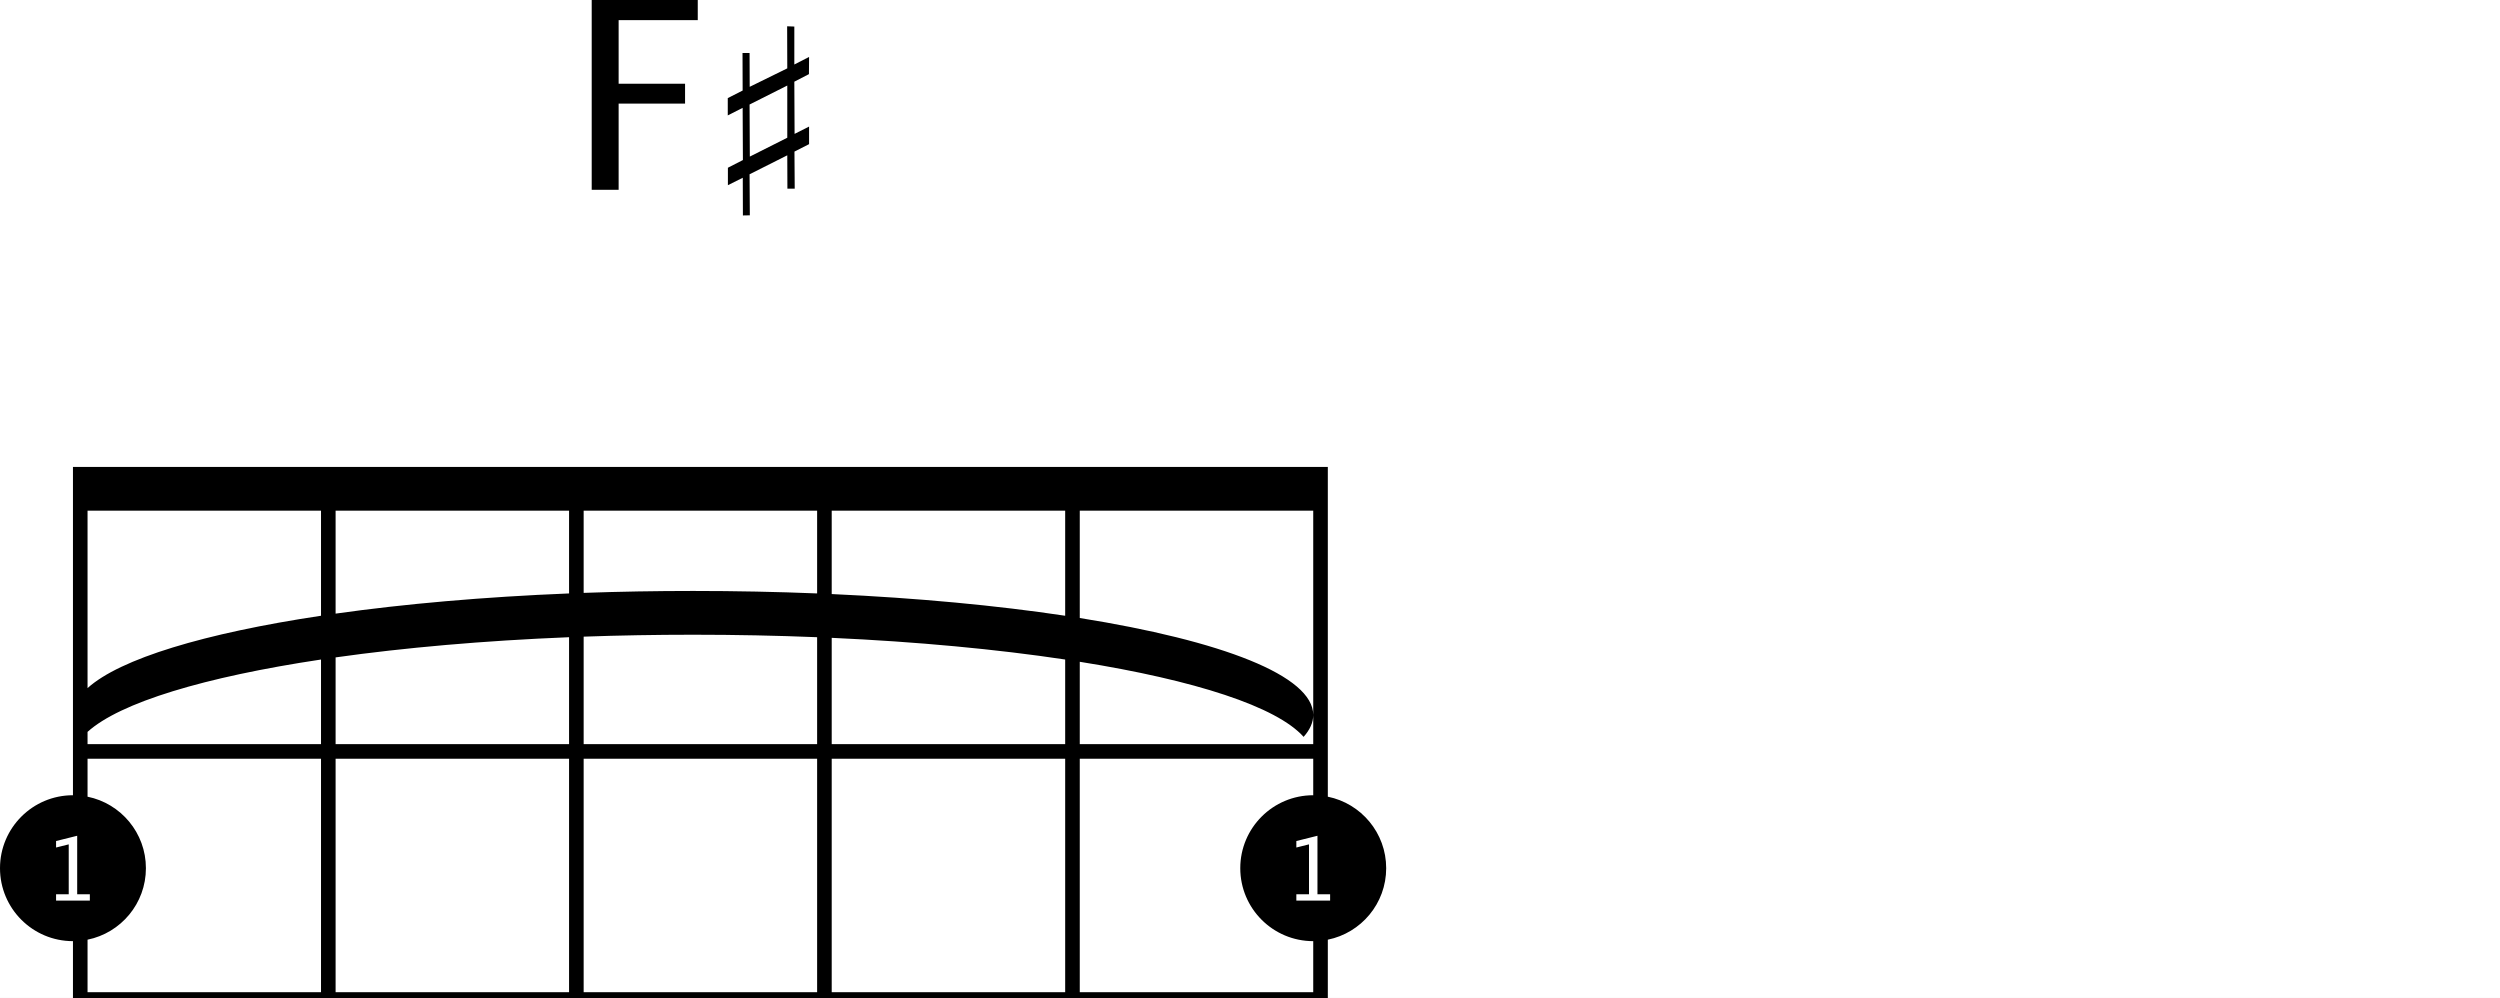
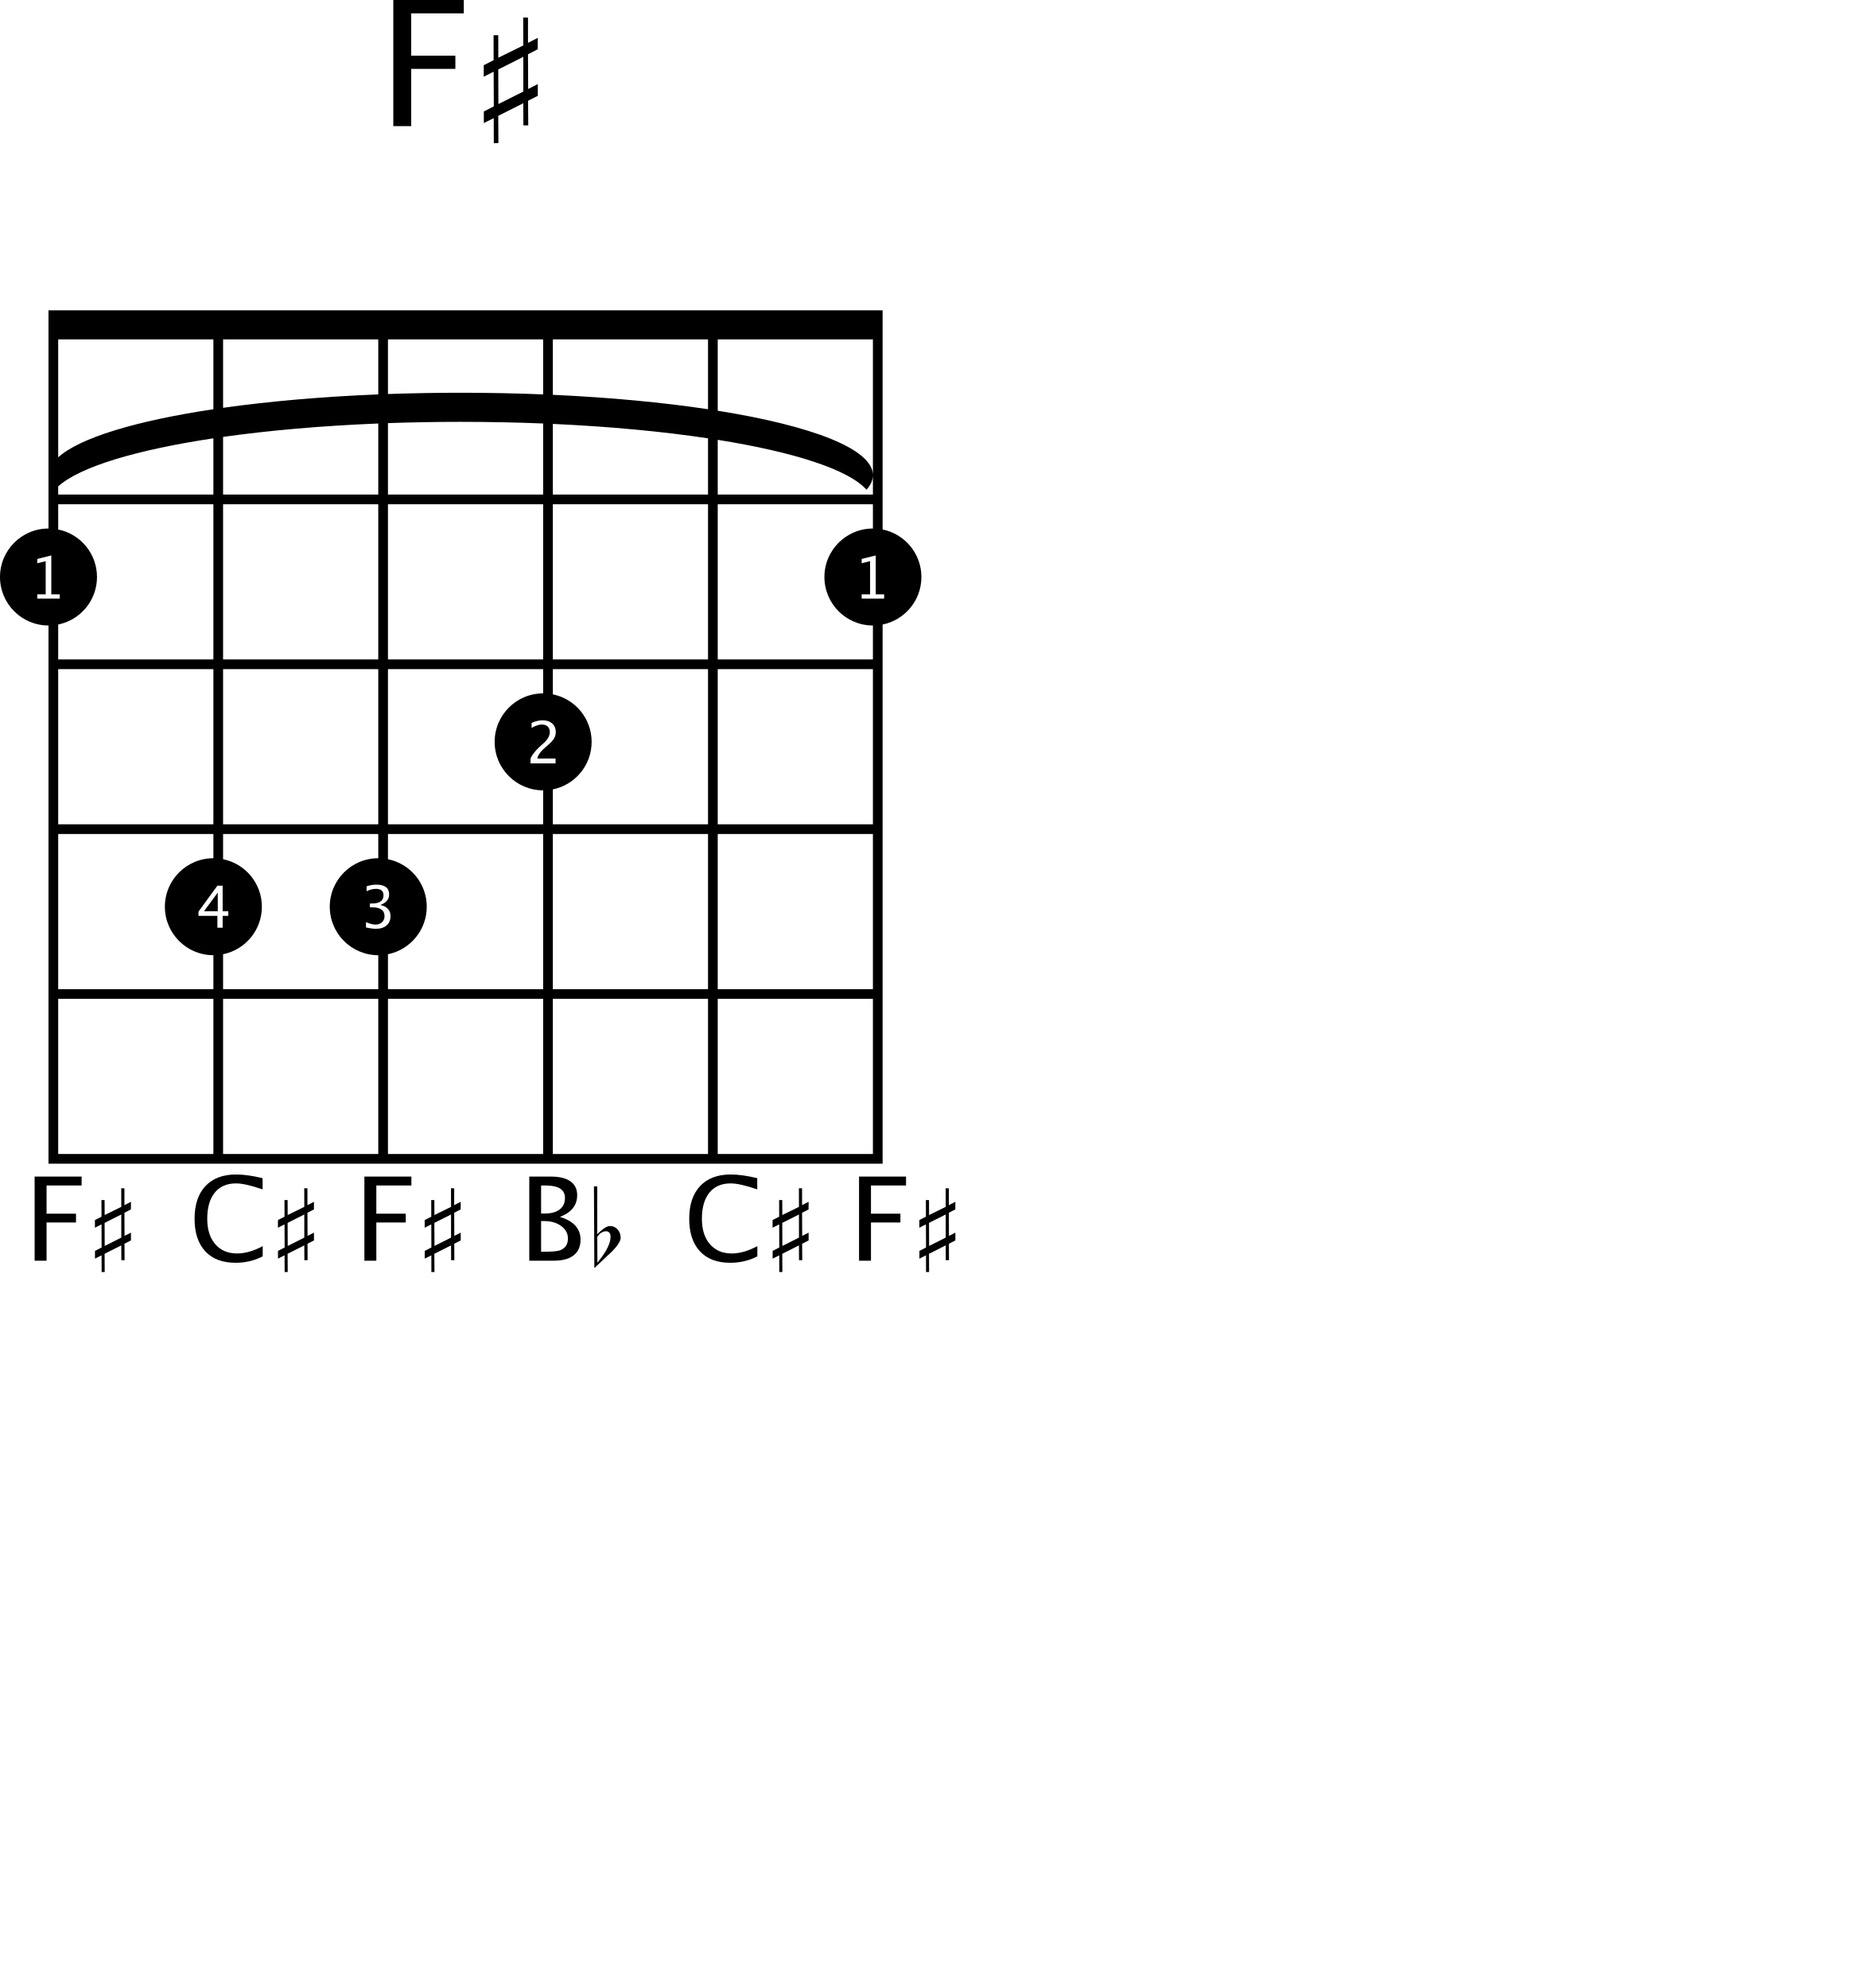
- <svg xmlns="http://www.w3.org/2000/svg" style="fill-opacity:1; color-rendering:auto; color-interpolation:auto; text-rendering:auto; stroke:black; stroke-linecap:square; stroke-miterlimit:10; shape-rendering:auto; stroke-opacity:1; fill:black; stroke-dasharray:none; font-weight:normal; stroke-width:1; font-family:'Dialog'; font-style:normal; stroke-linejoin:miter; font-size:12px; stroke-dashoffset:0; image-rendering:auto;" width="514" height="205">
+ <svg xmlns="http://www.w3.org/2000/svg" style="fill-opacity:1; color-rendering:auto; color-interpolation:auto; text-rendering:auto; stroke:black; stroke-linecap:square; stroke-miterlimit:10; shape-rendering:auto; stroke-opacity:1; fill:black; stroke-dasharray:none; font-weight:normal; stroke-width:1; font-family:'Dialog'; font-style:normal; stroke-linejoin:miter; font-size:12px; stroke-dashoffset:0; image-rendering:auto;" width="578" height="615">
  <defs id="genericDefs" />
  <g>
    <g style="fill:white; stroke:white;">
-       <rect x="0" width="514.453" height="205.143" y="0" style="stroke:none;" />
+       <rect x="0" width="578.76" height="615.428" y="0" style="stroke:none;" />
      <path d="M161.864 17.587 L161.864 28.318 L154.165 32.194 L154.112 21.489 L161.864 17.587 ZM121.654 0 L121.654 39.023 L127.191 39.023 L127.191 21.305 L140.849 21.305 L140.849 17.218 L127.191 17.218 L127.191 4.14 L143.459 4.14 L143.459 0 ZM161.837 5.405 L161.864 14.054 L154.138 17.851 L154.112 10.89 L152.662 10.89 L152.688 18.615 L149.629 20.171 L149.629 23.73 L152.688 22.175 L152.741 32.906 L149.656 34.488 L149.656 38.074 L152.714 36.545 L152.741 44.297 L154.165 44.27 L154.112 35.833 L161.864 31.931 L161.89 38.786 L163.393 38.786 L163.34 31.166 L166.346 29.637 L166.346 26.024 L163.367 27.527 L163.314 16.796 L166.32 15.24 L166.346 11.707 L163.314 13.263 L163.314 5.458 L161.837 5.405 ZM120 121.896 L120 121.896 L120 121.896 C120 121.896 120 121.896 120 121.896 ZM168 105 L168 122.01 L168 122.01 C159.761 121.676 151.233 121.5 142.5 121.5 C134.823 121.5 127.304 121.636 120 121.896 L120 121.896 L120 105 ZM168 122.01 C168 122.01 168 122.01 168 122.01 L168 122.01 L168 122.01 ZM117 105 L117 122.01 L117 122.01 C99.415 122.724 83.145 124.162 69 126.161 L69 126.161 L69 105 ZM69 126.161 L69 126.161 L69 126.161 L69 126.161 C69 126.161 69 126.161 69 126.161 C69 126.161 69 126.161 69 126.161 ZM219 105 L219 126.598 L219 126.598 C204.964 124.49 188.682 122.947 171 122.139 L171 122.139 L171 105 ZM66 105 L66 126.598 L66 126.598 C42.073 130.193 24.675 135.431 18 141.476 L18 141.476 L18 105 ZM18 141.476 L18 141.476 L18 141.476 L18 141.476 C18 141.476 18 141.476 18 141.476 C18 141.476 18 141.476 18 141.476 ZM66 135.598 L66 153 L18 153 L18 150.476 L18 150.476 C24.675 144.431 42.073 139.193 66 135.598 ZM117 131.01 L117 153 L69 153 L69 135.161 L69 135.161 C83.145 133.162 99.415 131.724 117 131.01 ZM142.5 130.5 C151.233 130.5 159.761 130.676 168 131.01 L168 131.01 L168 153 L120 153 L120 130.896 L120 130.896 C127.304 130.636 134.823 130.5 142.5 130.5 ZM171 131.139 C188.682 131.947 204.964 133.49 219 135.598 L219 135.598 L219 153 L171 153 L171 131.139 ZM270 105 L270 153 L222 153 L222 136.063 L222 136.063 C245.69 139.846 262.487 145.283 268.021 151.5 L268.021 151.5 C269.321 150.039 270 148.536 270 147 C270 138.93 251.256 131.735 222 127.063 L222 127.063 L222 105 ZM15.87 171.833 L15.87 183.866 L18.472 183.866 L18.472 185.167 L11.528 185.167 L11.528 183.866 L14.13 183.866 L14.13 173.6 L11.528 174.25 L11.528 172.915 L15.87 171.833 ZM270.87 171.833 L270.87 183.866 L273.472 183.866 L273.472 185.167 L266.528 185.167 L266.528 183.866 L269.13 183.866 L269.13 173.6 L266.528 174.25 L266.528 172.915 L270.87 171.833 ZM66 156 L66 204 L18 204 L18 193.2 L18 193.2 C24.847 191.81 30 185.757 30 178.5 C30 171.243 24.847 165.19 18 163.8 L18 163.8 L18 156 ZM117 156 L117 204 L69 204 L69 156 ZM168 156 L168 204 L120 204 L120 156 ZM219 156 L219 204 L171 204 L171 156 ZM270 156 L270 163.5 C261.716 163.5 255 170.216 255 178.5 C255 186.784 261.716 193.5 270 193.5 L270 204 L222 204 L222 156 ZM167.859 222.833 Q169.688 222.833 170.795 223.818 Q171.902 224.802 171.902 226.428 Q171.902 227.597 171.344 228.502 Q170.786 229.408 169.266 230.7 L168.598 231.271 Q166.515 233.038 166.19 234.646 L171.841 234.646 L171.841 236.167 L164.098 236.167 L164.098 234.646 Q164.853 232.879 167.156 230.796 L168.149 229.909 Q170.065 228.177 170.065 226.472 Q170.065 225.382 169.411 224.758 Q168.756 224.134 167.613 224.134 Q166.26 224.134 164.423 225.18 L164.423 223.651 Q166.154 222.833 167.859 222.833 ZM66 207 L66 255 L18 255 L18 207 ZM117 207 L117 255 L69 255 L69 207 ZM168 207 L168 214.5 C159.716 214.5 153 221.216 153 229.5 C153 237.784 159.716 244.5 168 244.5 L168 255 L120 255 L120 207 ZM219 207 L219 255 L171 255 L171 244.2 L171 244.2 C177.847 242.81 183 236.757 183 229.5 C183 222.243 177.847 216.19 171 214.8 L171 214.8 L171 207 ZM270 207 L270 255 L222 255 L222 207 ZM67.358 276.123 L63.086 281.906 L67.358 281.906 L67.358 276.123 ZM68.87 273.996 L68.87 281.906 L70.61 281.906 L70.61 283.321 L68.87 283.321 L68.87 287.004 L67.244 287.004 L67.244 283.321 L61.39 283.321 L61.39 282.012 L67.244 273.996 ZM116.372 273.671 Q120.362 273.671 120.362 276.685 Q120.362 278.979 117.646 279.955 Q120.793 280.685 120.793 283.4 Q120.793 285.237 119.58 286.283 Q118.367 287.329 116.249 287.329 Q115.044 287.329 113.207 286.907 L113.207 285.29 Q115.071 286.028 116.143 286.028 Q117.382 286.028 118.16 285.303 Q118.938 284.578 118.938 283.427 Q118.938 280.685 115.097 280.685 L114.412 280.685 L114.412 279.516 L115.018 279.507 Q118.622 279.507 118.622 276.967 Q118.622 274.972 116.249 274.972 Q114.948 274.972 113.383 275.701 L113.383 274.19 Q114.921 273.671 116.372 273.671 ZM66 258 L66 265.5 C57.716 265.5 51 272.216 51 280.5 C51 288.784 57.716 295.5 66 295.5 L66 306 L18 306 L18 258 ZM117 258 L117 265.5 C108.716 265.5 102 272.216 102 280.5 C102 288.784 108.716 295.5 117 295.5 L117 306 L69 306 L69 295.2 L69 295.2 C75.847 293.81 81 287.757 81 280.5 C81 273.243 75.847 267.19 69 265.8 L69 265.8 L69 258 ZM168 258 L168 306 L120 306 L120 295.2 L120 295.2 C126.847 293.81 132 287.757 132 280.5 C132 273.243 126.847 267.19 120 265.8 L120 265.8 L120 258 ZM219 258 L219 306 L171 306 L171 258 ZM270 258 L270 306 L222 306 L222 258 ZM66 309 L66 357 L18 357 L18 309 ZM117 309 L117 357 L69 357 L69 309 ZM168 309 L168 357 L120 357 L120 309 ZM219 309 L219 357 L171 357 L171 309 ZM270 309 L270 357 L222 357 L222 309 ZM15 96 L15 102 L15 163.5 C6.716 163.5 0 170.216 0 178.5 C0 186.784 6.716 193.5 15 193.5 L15 360 L273 360 L273 193.2 L273 193.2 C279.847 191.81 285 185.757 285 178.5 C285 171.243 279.847 165.19 273 163.8 L273 163.8 L273 102 L273 96 ZM168.809 366.744 Q174.75 366.744 174.75 370.576 Q174.75 372.879 173.124 374.144 Q171.498 375.41 168.545 375.41 L167.367 375.41 L167.367 366.744 ZM37.518 375.709 L37.518 382.863 L32.385 385.447 L32.35 378.31 L37.518 375.709 ZM94.125 375.709 L94.125 382.863 L88.992 385.447 L88.957 378.31 L94.125 375.709 ZM139.518 375.709 L139.518 382.863 L134.385 385.447 L134.35 378.31 L139.518 375.709 ZM247.125 375.709 L247.125 382.863 L241.992 385.447 L241.957 378.31 L247.125 375.709 ZM292.518 375.709 L292.518 382.863 L287.385 385.447 L287.35 378.31 L292.518 375.709 ZM168.404 377.748 Q171.516 377.748 173.59 379.286 Q175.664 380.824 175.664 383.144 Q175.664 385.764 173.379 386.731 Q172.184 387.24 168.123 387.24 L167.367 387.24 L167.367 377.748 ZM10.711 363.984 L10.711 390 L14.402 390 L14.402 378.188 L23.508 378.188 L23.508 375.463 L14.402 375.463 L14.402 366.744 L25.248 366.744 L25.248 363.984 ZM112.711 363.984 L112.711 390 L116.402 390 L116.402 378.188 L125.508 378.188 L125.508 375.463 L116.402 375.463 L116.402 366.744 L127.248 366.744 L127.248 363.984 ZM163.711 363.984 L163.711 390 L171.375 390 Q175.348 390 177.457 388.33 Q179.566 386.66 179.566 383.496 Q179.566 378.398 173.185 376.447 Q178.529 374.443 178.529 369.715 Q178.529 366.938 176.446 365.461 Q174.363 363.984 170.461 363.984 ZM265.711 363.984 L265.711 390 L269.402 390 L269.402 378.188 L278.508 378.188 L278.508 375.463 L269.402 375.463 L269.402 366.744 L280.248 366.744 L280.248 363.984 ZM187.424 380.894 Q188.074 380.894 188.461 381.334 Q188.848 381.773 188.848 382.494 Q188.848 383.602 188.452 384.709 Q188.057 385.816 187.459 386.853 Q186.861 387.891 186.141 388.849 Q185.42 389.807 184.787 390.633 L184.734 382.635 L185.332 381.879 Q185.701 381.475 186.29 381.185 Q186.879 380.894 187.424 380.894 ZM73.031 363.334 Q66.914 363.334 63.548 366.92 Q60.182 370.506 60.182 377.01 Q60.182 383.531 63.486 387.091 Q66.791 390.65 72.856 390.65 Q77.408 390.65 81.258 388.664 L81.258 385.5 Q77.039 387.768 73.348 387.768 Q69.059 387.768 66.58 384.894 Q64.102 382.019 64.102 377.045 Q64.102 371.824 66.422 368.959 Q68.742 366.094 72.978 366.094 Q75.879 366.094 81.223 367.94 L81.223 364.477 Q76.529 363.334 73.031 363.334 ZM226.031 363.334 Q219.914 363.334 216.548 366.92 Q213.182 370.506 213.182 377.01 Q213.182 383.531 216.486 387.091 Q219.791 390.65 225.856 390.65 Q230.408 390.65 234.258 388.664 L234.258 385.5 Q230.039 387.768 226.348 387.768 Q222.059 387.768 219.58 384.894 Q217.102 382.019 217.102 377.045 Q217.102 371.824 219.422 368.959 Q221.742 366.094 225.978 366.094 Q228.879 366.094 234.223 367.94 L234.223 364.477 Q229.529 363.334 226.031 363.334 ZM183.715 367.008 L183.838 392.285 L189.217 387.223 Q189.586 386.853 190.06 386.335 Q190.535 385.816 190.957 385.228 Q191.379 384.639 191.678 384.05 Q191.977 383.461 191.977 382.951 Q191.977 382.16 191.731 381.492 Q191.484 380.824 191.027 380.323 Q190.57 379.822 189.964 379.55 Q189.357 379.277 188.619 379.277 Q187.986 379.277 186.993 379.901 Q186 380.525 184.734 381.826 L184.734 367.008 ZM37.5 367.588 L37.518 373.353 L32.367 375.885 L32.35 371.244 L31.383 371.244 L31.4 376.394 L29.361 377.432 L29.361 379.805 L31.4 378.768 L31.436 385.922 L29.379 386.977 L29.379 389.367 L31.418 388.348 L31.436 393.516 L32.385 393.498 L32.35 387.873 L37.518 385.272 L37.535 389.842 L38.537 389.842 L38.502 384.762 L40.506 383.742 L40.506 381.334 L38.52 382.336 L38.484 375.182 L40.488 374.144 L40.506 371.789 L38.484 372.826 L38.484 367.623 L37.5 367.588 ZM94.107 367.588 L94.125 373.353 L88.975 375.885 L88.957 371.244 L87.99 371.244 L88.008 376.394 L85.969 377.432 L85.969 379.805 L88.008 378.768 L88.043 385.922 L85.986 386.977 L85.986 389.367 L88.025 388.348 L88.043 393.516 L88.992 393.498 L88.957 387.873 L94.125 385.272 L94.143 389.842 L95.144 389.842 L95.109 384.762 L97.113 383.742 L97.113 381.334 L95.127 382.336 L95.092 375.182 L97.096 374.144 L97.113 371.789 L95.092 372.826 L95.092 367.623 L94.107 367.588 ZM139.5 367.588 L139.518 373.353 L134.367 375.885 L134.35 371.244 L133.383 371.244 L133.4 376.394 L131.361 377.432 L131.361 379.805 L133.4 378.768 L133.435 385.922 L131.379 386.977 L131.379 389.367 L133.418 388.348 L133.435 393.516 L134.385 393.498 L134.35 387.873 L139.518 385.272 L139.535 389.842 L140.537 389.842 L140.502 384.762 L142.506 383.742 L142.506 381.334 L140.519 382.336 L140.484 375.182 L142.488 374.144 L142.506 371.789 L140.484 372.826 L140.484 367.623 L139.5 367.588 ZM247.107 367.588 L247.125 373.353 L241.975 375.885 L241.957 371.244 L240.99 371.244 L241.008 376.394 L238.969 377.432 L238.969 379.805 L241.008 378.768 L241.043 385.922 L238.986 386.977 L238.986 389.367 L241.025 388.348 L241.043 393.516 L241.992 393.498 L241.957 387.873 L247.125 385.272 L247.143 389.842 L248.144 389.842 L248.109 384.762 L250.113 383.742 L250.113 381.334 L248.127 382.336 L248.092 375.182 L250.096 374.144 L250.113 371.789 L248.092 372.826 L248.092 367.623 L247.107 367.588 ZM292.5 367.588 L292.518 373.353 L287.367 375.885 L287.35 371.244 L286.383 371.244 L286.4 376.394 L284.361 377.432 L284.361 379.805 L286.4 378.768 L286.435 385.922 L284.379 386.977 L284.379 389.367 L286.418 388.348 L286.435 393.516 L287.385 393.498 L287.35 387.873 L292.518 385.272 L292.535 389.842 L293.537 389.842 L293.502 384.762 L295.506 383.742 L295.506 381.334 L293.519 382.336 L293.484 375.182 L295.488 374.144 L295.506 371.789 L293.484 372.826 L293.484 367.623 L292.5 367.588 Z" style="fill:black; stroke:none;" />
    </g>
  </g>
</svg>
